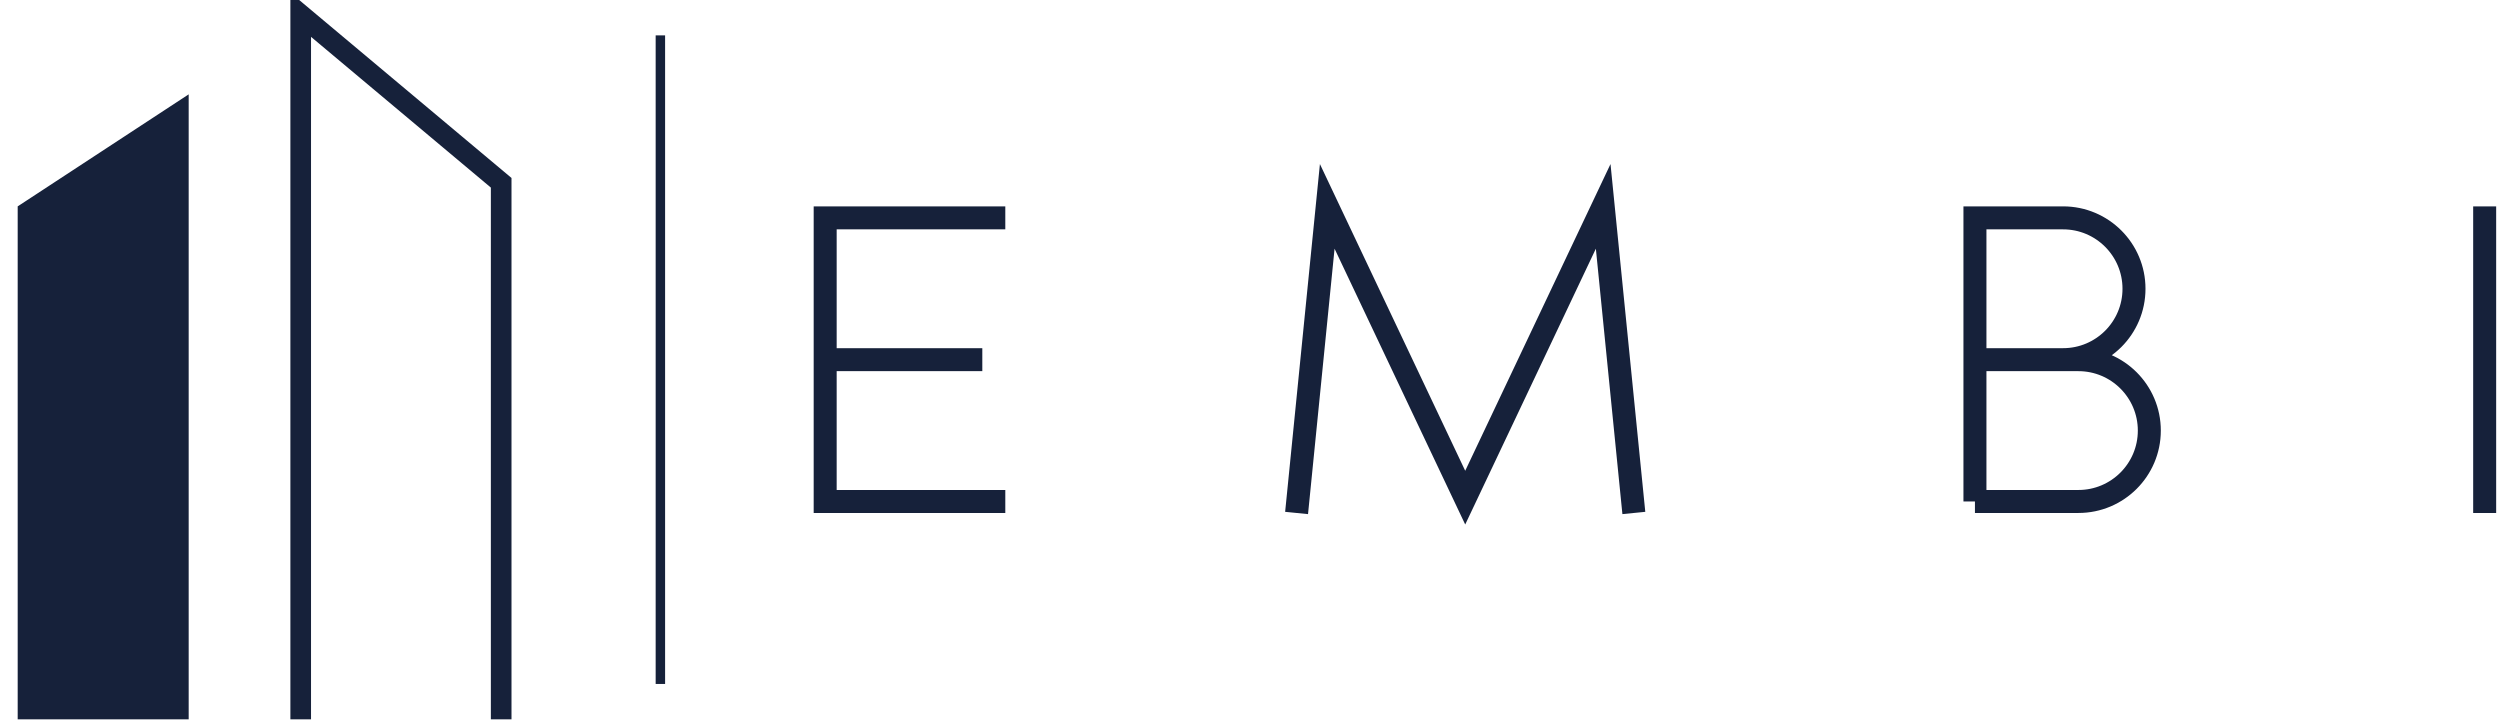
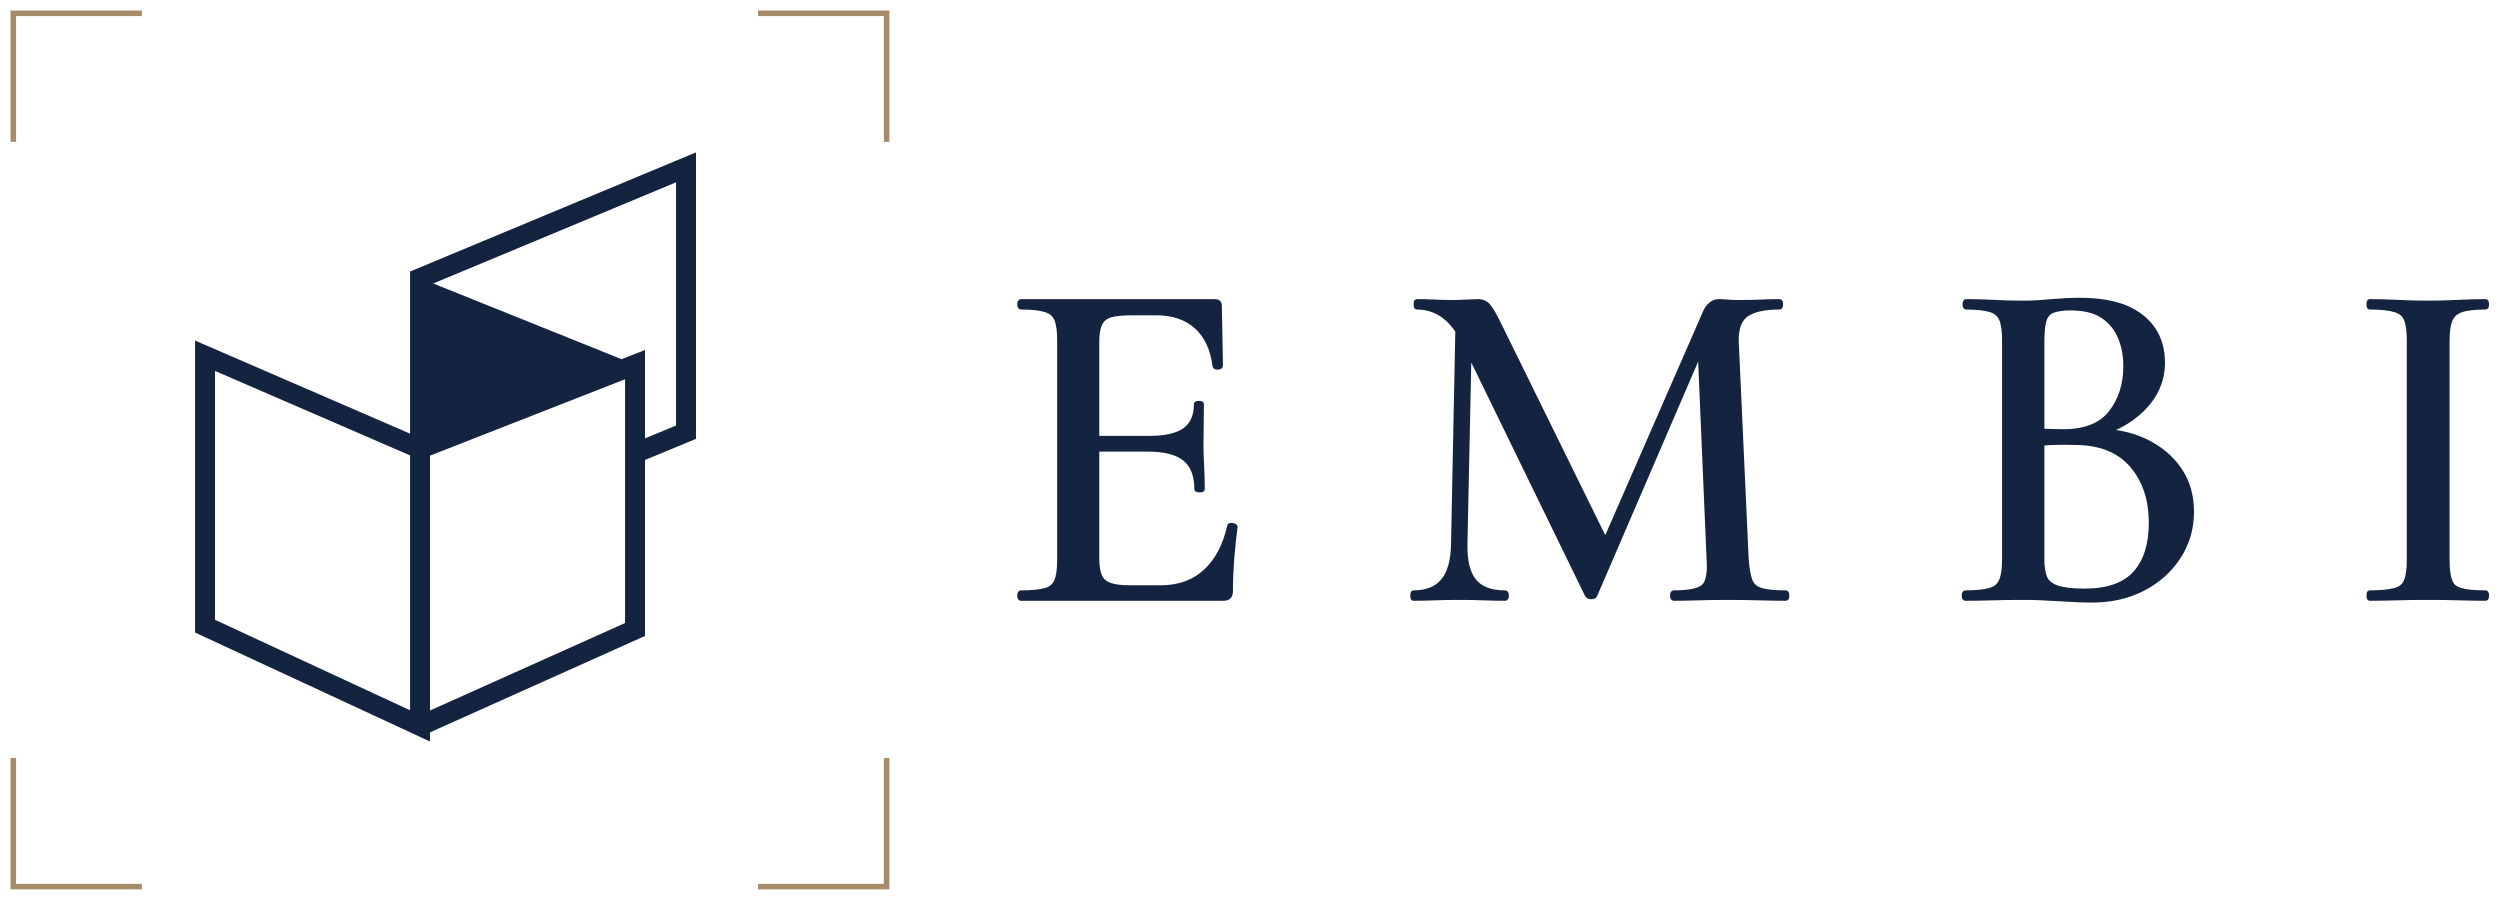
- <svg xmlns="http://www.w3.org/2000/svg" viewBox="0 0 424 122">
-   <g fill="#16213a">
-     <path d="M3 35 32 16V122H3Z" />
-   </g>
-   <path d="M51 122V2.5L85 31V122" fill="none" stroke="#16213a" stroke-width="3.5" stroke-miterlimit="10" />
-   <path d="M112 6V116" stroke="#16213a" stroke-width="1.6" />
-   <g transform="translate(138 35) scale(1.3)">
-     <path d="M25 1.5H1.5V38.5H25M1.5 20H22M63 40 67 0 85 38 103 0 107 40M151.5 38.5V1.5H163A9.25 9.25 0 0 1 163 20H151.5M163 20H165A9.25 9.25 0 0 1 165 38.5H151.5M218 0V40" fill="none" stroke="#16213a" stroke-width="3" />
-   </g>
+ <svg xmlns="http://www.w3.org/2000/svg" viewBox="-6 -6 1127.9 406" color="#14233f">
+   <path d="M0 58V0H58M336 0H394V58M394 336V394H336M58 394H0V336" fill="none" stroke="#a68c6a" stroke-width="2.5" />
+   <path d="M86.5 154.5L183.5 196.5L183.5 321.5L86.5 276.5Z M183.5 196.5L280.5 158.5L280.5 278L183.5 321.5 M183.5 196.5L183.5 119.5L303.5 69.5L303.5 189L280.5 198.5" fill="none" stroke="currentColor" stroke-width="9" stroke-linejoin="miter" stroke-miterlimit="4" />
+   <path d="M183.5 119.5L280.5 158.5L183.5 196.5Z" fill="currentColor" />
+   <path d="M546 264H454.6Q454 264 454 262.7Q454 261.4 454.6 261.4Q461.9 261.4 465.7 260.3Q469.4 259.3 470.7 256Q472 252.8 472 246.6V147.4Q472 141.2 470.7 138.1Q469.4 134.9 465.7 133.8Q461.9 132.6 454.6 132.6Q454 132.6 454 131.3Q454 130 454.6 130H542.1Q544.2 130 544.2 131.9L544.7 159Q544.7 159.6 543.5 159.7Q542.3 159.8 542.1 159.2Q540.6 147.4 533.7 141.3Q526.9 135.2 515.7 135.2H504.8Q498.4 135.2 494.9 136.2Q491.5 137.3 490.2 140.2Q488.9 143.1 488.9 148.2V245.8Q488.9 250.9 490.1 253.8Q491.3 256.7 494.5 257.9Q497.7 259.1 503.5 259.1H517.7Q529.9 259.1 537.8 251.9Q545.7 244.7 548.7 231.4Q548.7 230.8 550 231Q551.3 231.2 551.3 231.8Q550.5 237.6 549.8 245.8Q549.2 253.9 549.2 260.8Q549.2 264 546 264ZM533.9 214.7Q533.9 205.5 528.7 201.1Q523.4 196.7 511.9 196.7H480.8V191.7H512.5Q523.4 191.7 528.6 188Q533.7 184.2 533.7 176.3Q533.7 175.9 534.9 175.9Q536.1 175.9 536.1 176.3Q536.1 183 536 186.6Q535.9 190.2 535.9 194.3Q535.9 199.3 536.2 204.2Q536.5 209.1 536.5 214.7Q536.5 215.1 535.2 215.1Q533.9 215.1 533.9 214.7ZM649.7 239.5 651.8 134.9 657.2 135.4 655 239.5Q654.8 250.7 659 256Q663.2 261.4 673.1 261.4Q673.7 261.4 673.7 262.7Q673.7 264 673.1 264Q668.3 264 663.4 263.8Q658.5 263.6 652.3 263.6Q646.5 263.6 641.3 263.8Q636.2 264 631.7 264Q631.3 264 631.3 262.7Q631.3 261.4 631.7 261.4Q640.7 261.4 645.1 256Q649.5 250.7 649.7 239.5ZM799.7 261.4Q800.2 261.4 800.2 262.7Q800.2 264 799.7 264Q794.4 264 787.7 263.8Q781.1 263.6 773.6 263.6Q766.5 263.6 760.3 263.8Q754.1 264 749.1 264Q748.5 264 748.5 262.7Q748.5 261.4 749.1 261.4Q759.6 261.4 762.6 258.6Q765.6 255.8 765 246.6L760.7 145.7L769.1 133.7L713.6 262.5Q713.3 263.3 712 263.3Q710.6 263.3 710.1 262.5L654.2 147.8Q646.7 132.6 633.2 132.6Q632.8 132.6 632.8 131.3Q632.8 130 633.2 130Q637 130 641.2 130.2Q645.4 130.4 648.4 130.4Q652.5 130.4 655.8 130.2Q659.1 130 660.8 130Q663.8 130 665.5 132.1Q667.3 134.1 670.7 141.2L719.3 240L711.4 253.7L763.1 135.4Q764.1 132.8 765.8 131.4Q767.4 130 769.5 130Q771 130 773.3 130.2Q775.5 130.4 778.5 130.4Q784.5 130.4 788.6 130.2Q792.7 130 796.9 130Q797.4 130 797.4 131.3Q797.4 132.6 796.9 132.6Q786.6 132.6 781.9 135.9Q777.2 139.2 777.4 148L781.9 246.6Q782.4 252.8 783.6 256Q784.9 259.3 788.6 260.3Q792.2 261.4 799.7 261.4ZM936.3 191.1 938.6 188.3Q951.9 188.3 961.9 193Q971.8 197.8 977.3 205.9Q982.8 214 982.8 224.8Q982.8 236.1 976.9 245.2Q971 254.3 960.8 259.6Q950.6 264.8 938 264.8Q931.5 264.8 922.8 264.2Q914 263.6 906.7 263.6Q899.4 263.6 892.7 263.8Q886.1 264 880.7 264Q880.1 264 880.1 262.7Q880.1 261.4 880.7 261.4Q887.8 261.4 891.7 260.3Q895.5 259.3 896.9 256Q898.3 252.8 898.3 246.6V147.4Q898.3 141.2 897 138.1Q895.7 134.9 892 133.8Q888.2 132.6 881 132.6Q880.5 132.6 880.5 131.3Q880.5 130 881 130Q886.3 130 892.9 130.3Q899.4 130.7 906.7 130.7Q912.5 130.7 919.5 130Q926.6 129.4 932.2 129.4Q945 129.4 953.3 132.9Q961.5 136.5 965.6 142.8Q969.7 149.1 969.7 157.5Q969.7 169.5 960.7 178.5Q951.7 187.5 936.3 191.1ZM928.1 133Q923.4 133 920.5 134Q917.6 134.9 916.4 138.1Q915.3 141.2 915.3 147.8V189.8L908.2 188.1Q915 188.5 919.5 188.6Q924 188.7 924.7 188.7Q939.7 188.7 946.3 180.2Q953 171.6 953 159.2Q953 151.5 950.3 145.6Q947.6 139.7 942.3 136.3Q936.9 133 928.1 133ZM934.5 260.6Q950.2 260.6 957.4 252.5Q964.5 244.5 964.5 229.9Q964.5 214 955.8 203.9Q947 193.7 930 193.7Q925.8 193.5 920.2 193.7Q914.6 193.9 908.8 194.7L915.3 192.4V246.6Q915.3 251.5 916.6 254.7Q918 257.8 922.2 259.2Q926.4 260.6 934.5 260.6ZM1098.1 246.6Q1098.1 252.8 1099.3 256Q1100.4 259.3 1104.2 260.3Q1107.9 261.4 1115.4 261.4Q1115.9 261.4 1115.9 262.7Q1115.9 264 1115.4 264Q1110.1 264 1103.5 263.8Q1097 263.6 1089.3 263.6Q1081.8 263.6 1075.1 263.8Q1068.5 264 1063.1 264Q1062.7 264 1062.7 262.7Q1062.7 261.4 1063.1 261.4Q1070.6 261.4 1074.5 260.3Q1078.4 259.3 1079.6 256Q1080.9 252.8 1080.9 246.6V147.4Q1080.9 141.2 1079.6 138.1Q1078.4 134.9 1074.5 133.8Q1070.6 132.6 1063.1 132.6Q1062.7 132.6 1062.7 131.3Q1062.7 130 1063.1 130Q1068.5 130 1075.1 130.3Q1081.8 130.7 1089.3 130.7Q1097 130.7 1103.7 130.3Q1110.3 130 1115.4 130Q1115.9 130 1115.9 131.3Q1115.9 132.6 1115.4 132.6Q1107.9 132.6 1104.3 133.9Q1100.7 135.2 1099.4 138.4Q1098.1 141.6 1098.1 147.8Z" fill="currentColor" stroke="currentColor" stroke-width="2.1" stroke-linejoin="round" />
</svg>
